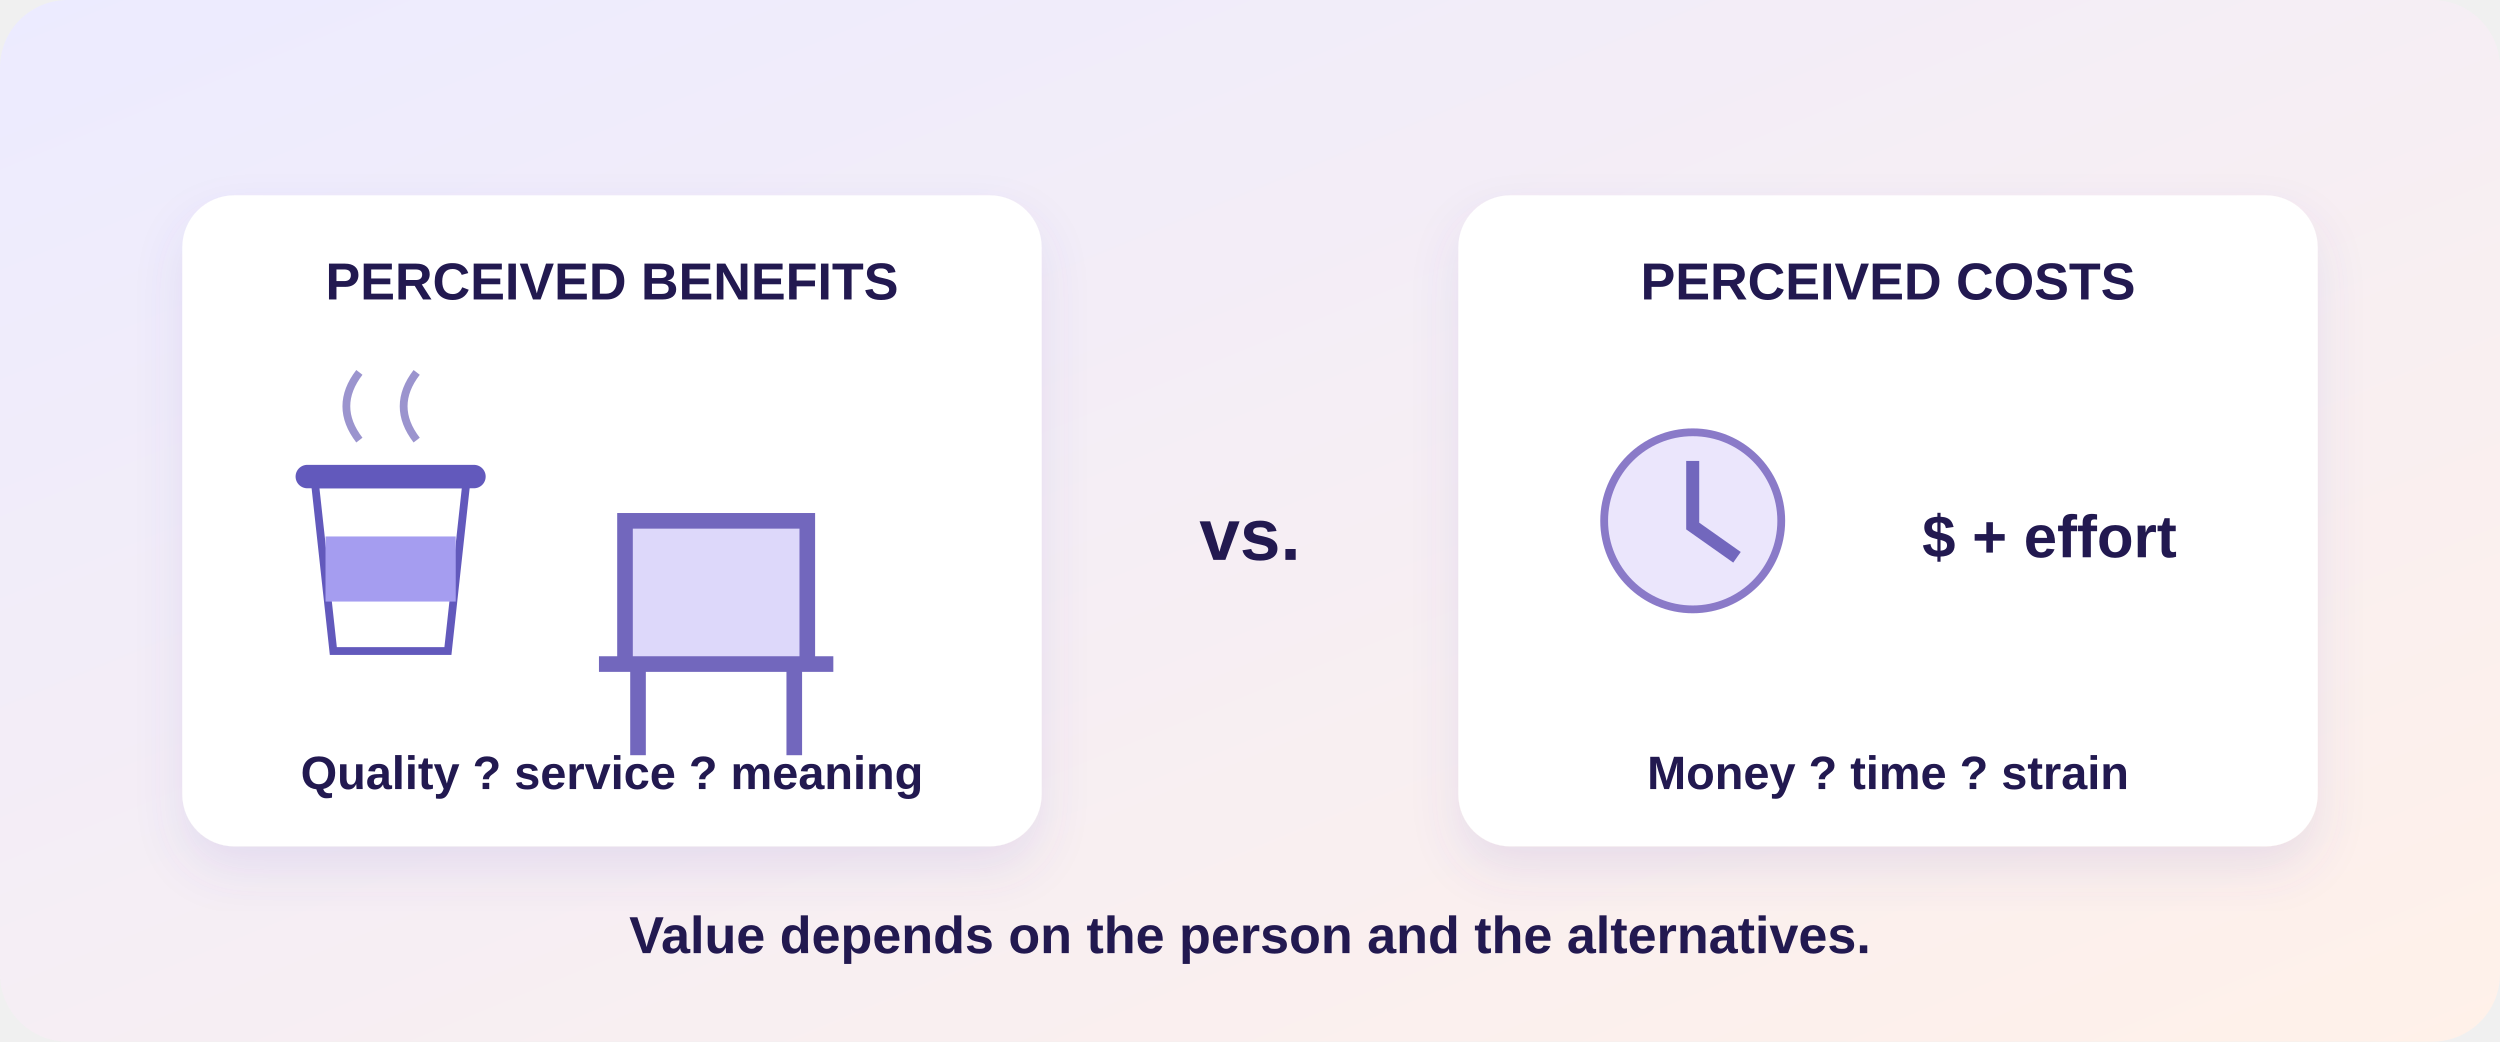
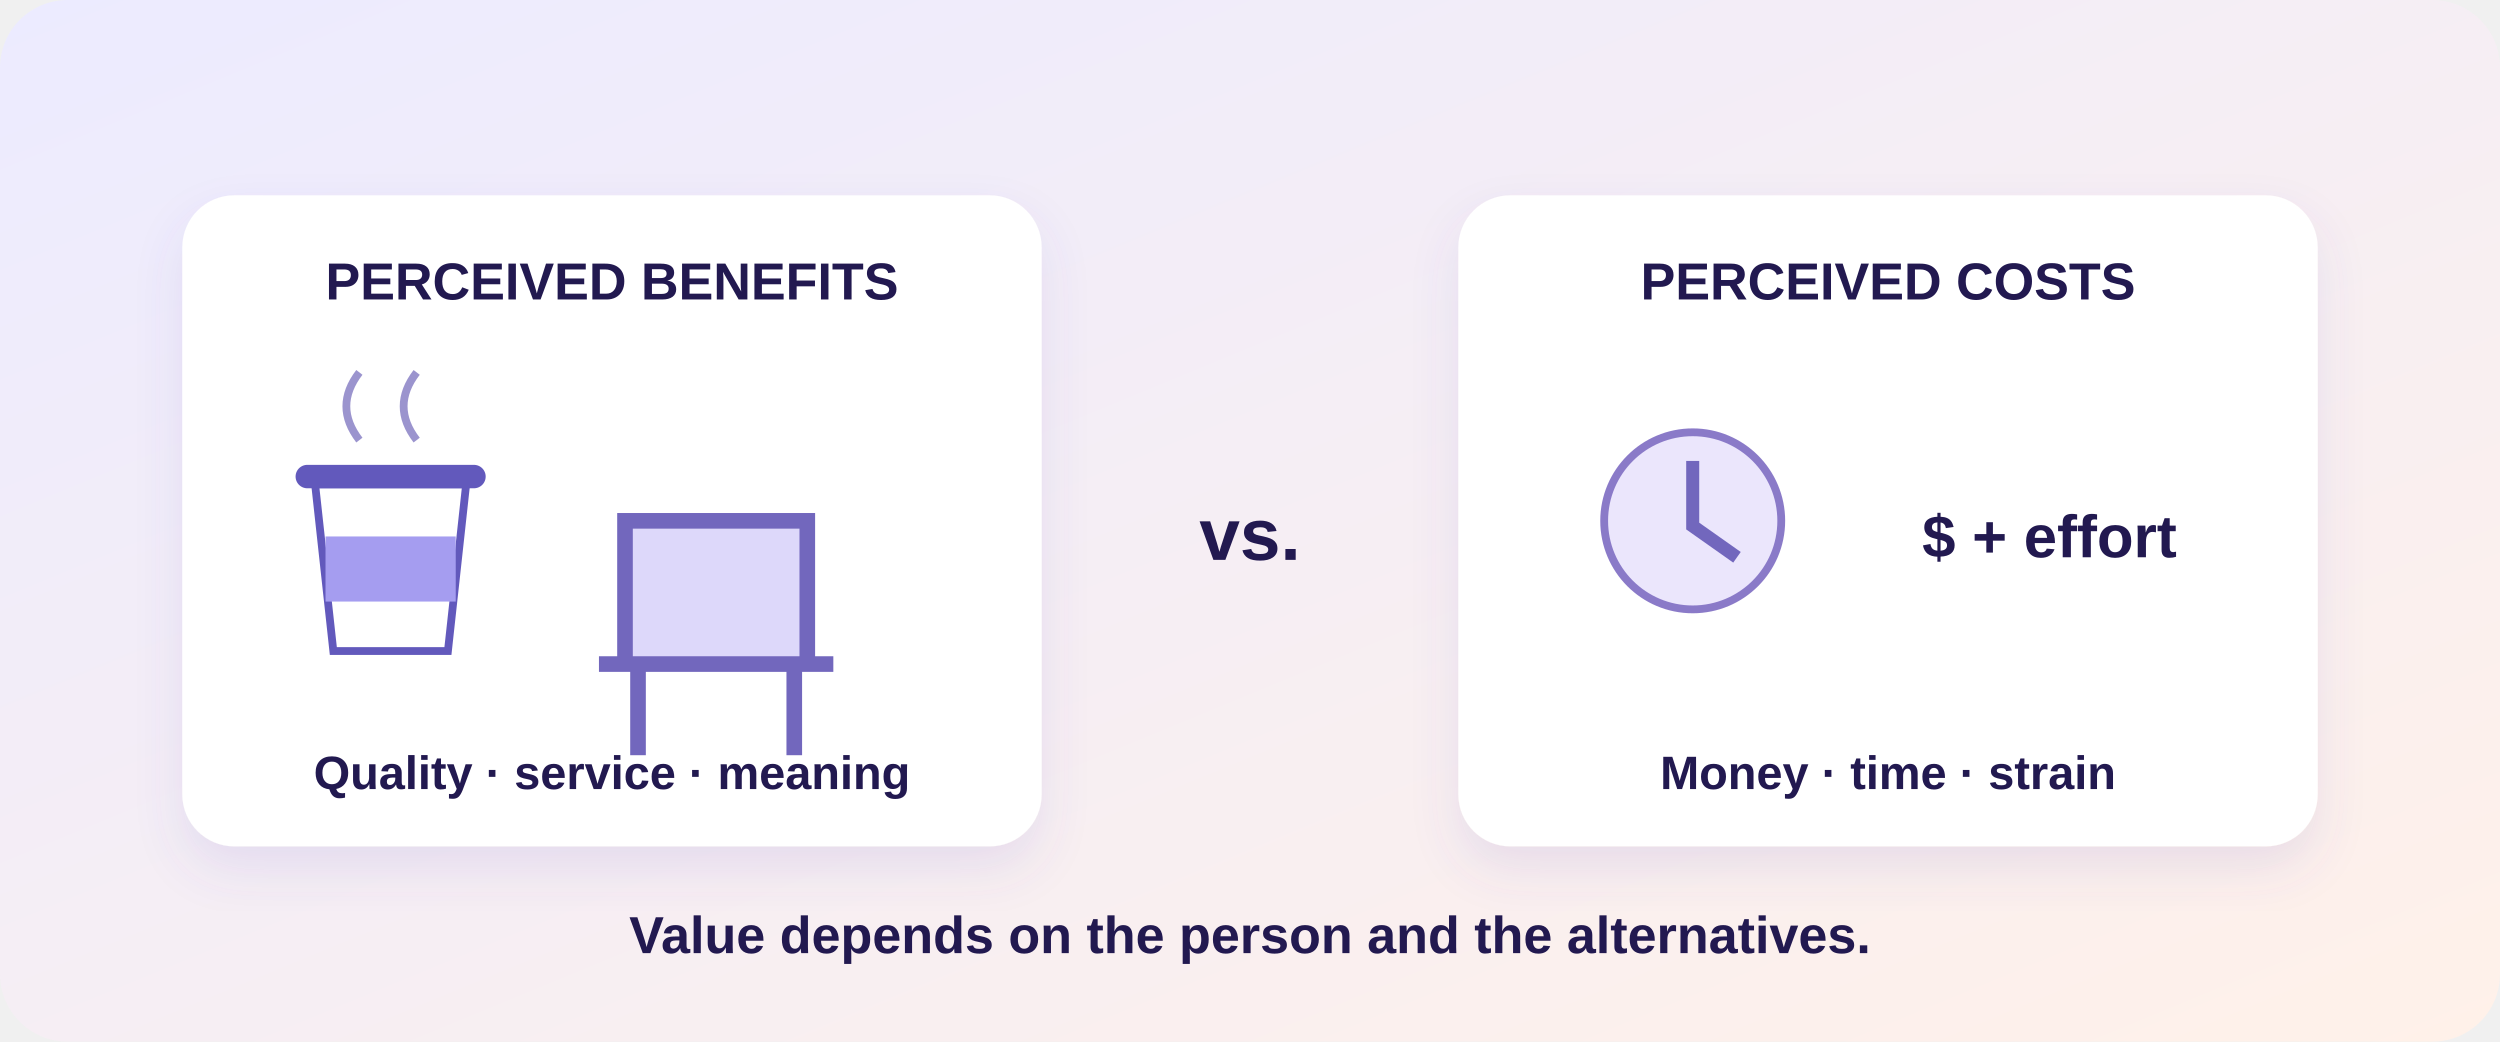
<svg xmlns="http://www.w3.org/2000/svg" viewBox="0 0 960 400" role="img" aria-labelledby="title">
  <defs>
    <linearGradient id="bg" x2="1" y2="1">
      <stop stop-color="#ecebff" />
      <stop offset="1" stop-color="#fff1e9" />
    </linearGradient>
    <filter id="shadow">
      <feDropShadow dx="0" dy="9" stdDeviation="9" flood-color="#645ac2" flood-opacity=".12" />
    </filter>
  </defs>
  <rect width="960" height="400" rx="26" fill="url(#bg)" />
  <g font-family="Arial,sans-serif" fill="#221950">
    <g filter="url(#shadow)">
      <rect x="70" y="75" width="330" height="250" rx="20" fill="white" />
      <rect x="560" y="75" width="330" height="250" rx="20" fill="white" />
    </g>
    <text x="235" y="115" text-anchor="middle" font-size="20" font-weight="700">PERCEIVED BENEFITS</text>
    <text x="725" y="115" text-anchor="middle" font-size="20" font-weight="700">PERCEIVED COSTS</text>
    <g transform="translate(150 211)">
      <path d="M-29-25h58l-7 64h-44z" fill="#fff" stroke="#6259bc" stroke-width="3" />
      <path d="M-32-28h64" stroke="#6259bc" stroke-width="9" stroke-linecap="round" />
      <rect x="-25" y="-5" width="50" height="25" fill="#a59df0" />
      <path d="M-12-42q-10-13 0-26m22 26q-10-13 0-26" fill="none" stroke="#9b94ce" stroke-width="3" />
    </g>
    <path d="M240 200h70v55h-70zm-10 55h90m-75 0v35m60-35v35" stroke="#7267bd" stroke-width="6" fill="#ddd8fa" />
-     <text x="235" y="303" text-anchor="middle" font-size="18" font-weight="700">Quality ? service ? meaning</text>
+     <text x="235" y="303" text-anchor="middle" font-size="18" font-weight="700">Quality · service · meaning</text>
    <circle cx="650" cy="200" r="34" fill="#ebe6fc" stroke="#8a7ac8" stroke-width="3" />
    <path d="M650 177v25l17 12" stroke="#7267bd" stroke-width="5" fill="none" />
    <text x="787" y="214" text-anchor="middle" font-size="23" font-weight="700">$ + effort</text>
-     <text x="725" y="303" text-anchor="middle" font-size="18" font-weight="700">Money ? time ? strain</text>
+     <text x="725" y="303" text-anchor="middle" font-size="18" font-weight="700">Money · time · strain</text>
    <text x="480" y="215" text-anchor="middle" font-size="28" font-weight="700">vs.</text>
    <text x="480" y="366" text-anchor="middle" font-size="20" font-weight="700">Value depends on the person and the alternatives.</text>
  </g>
</svg>
